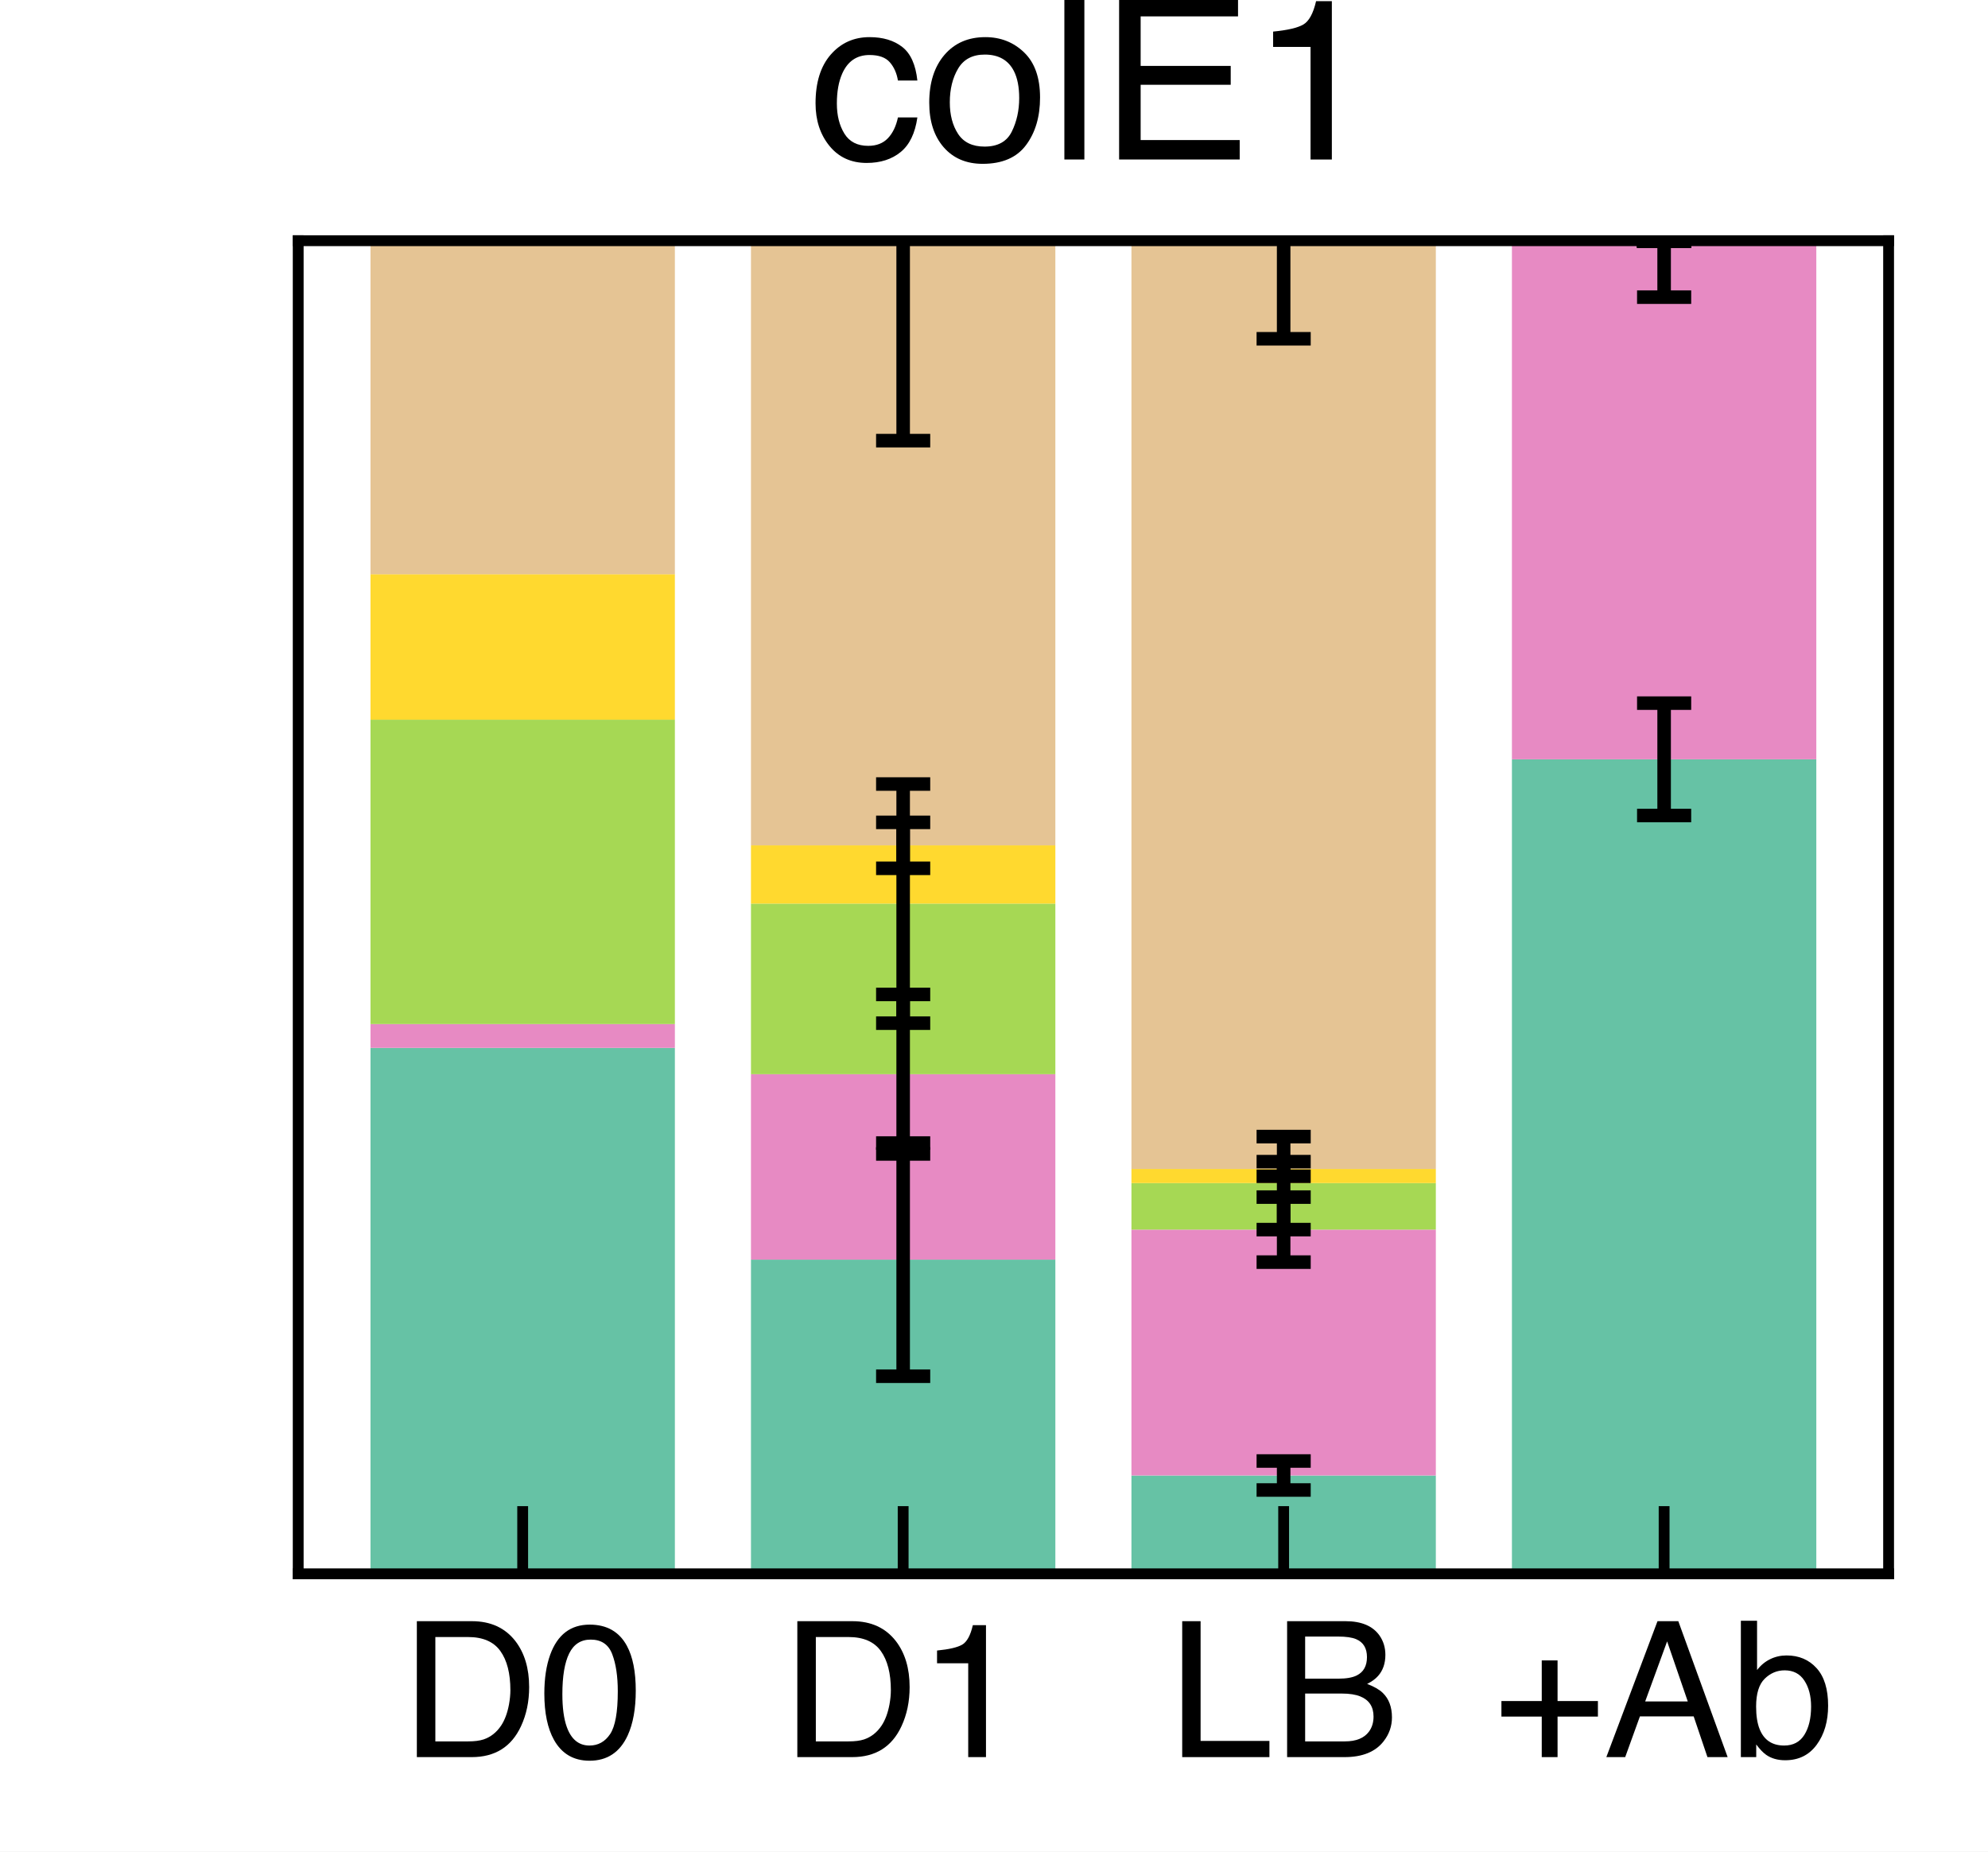
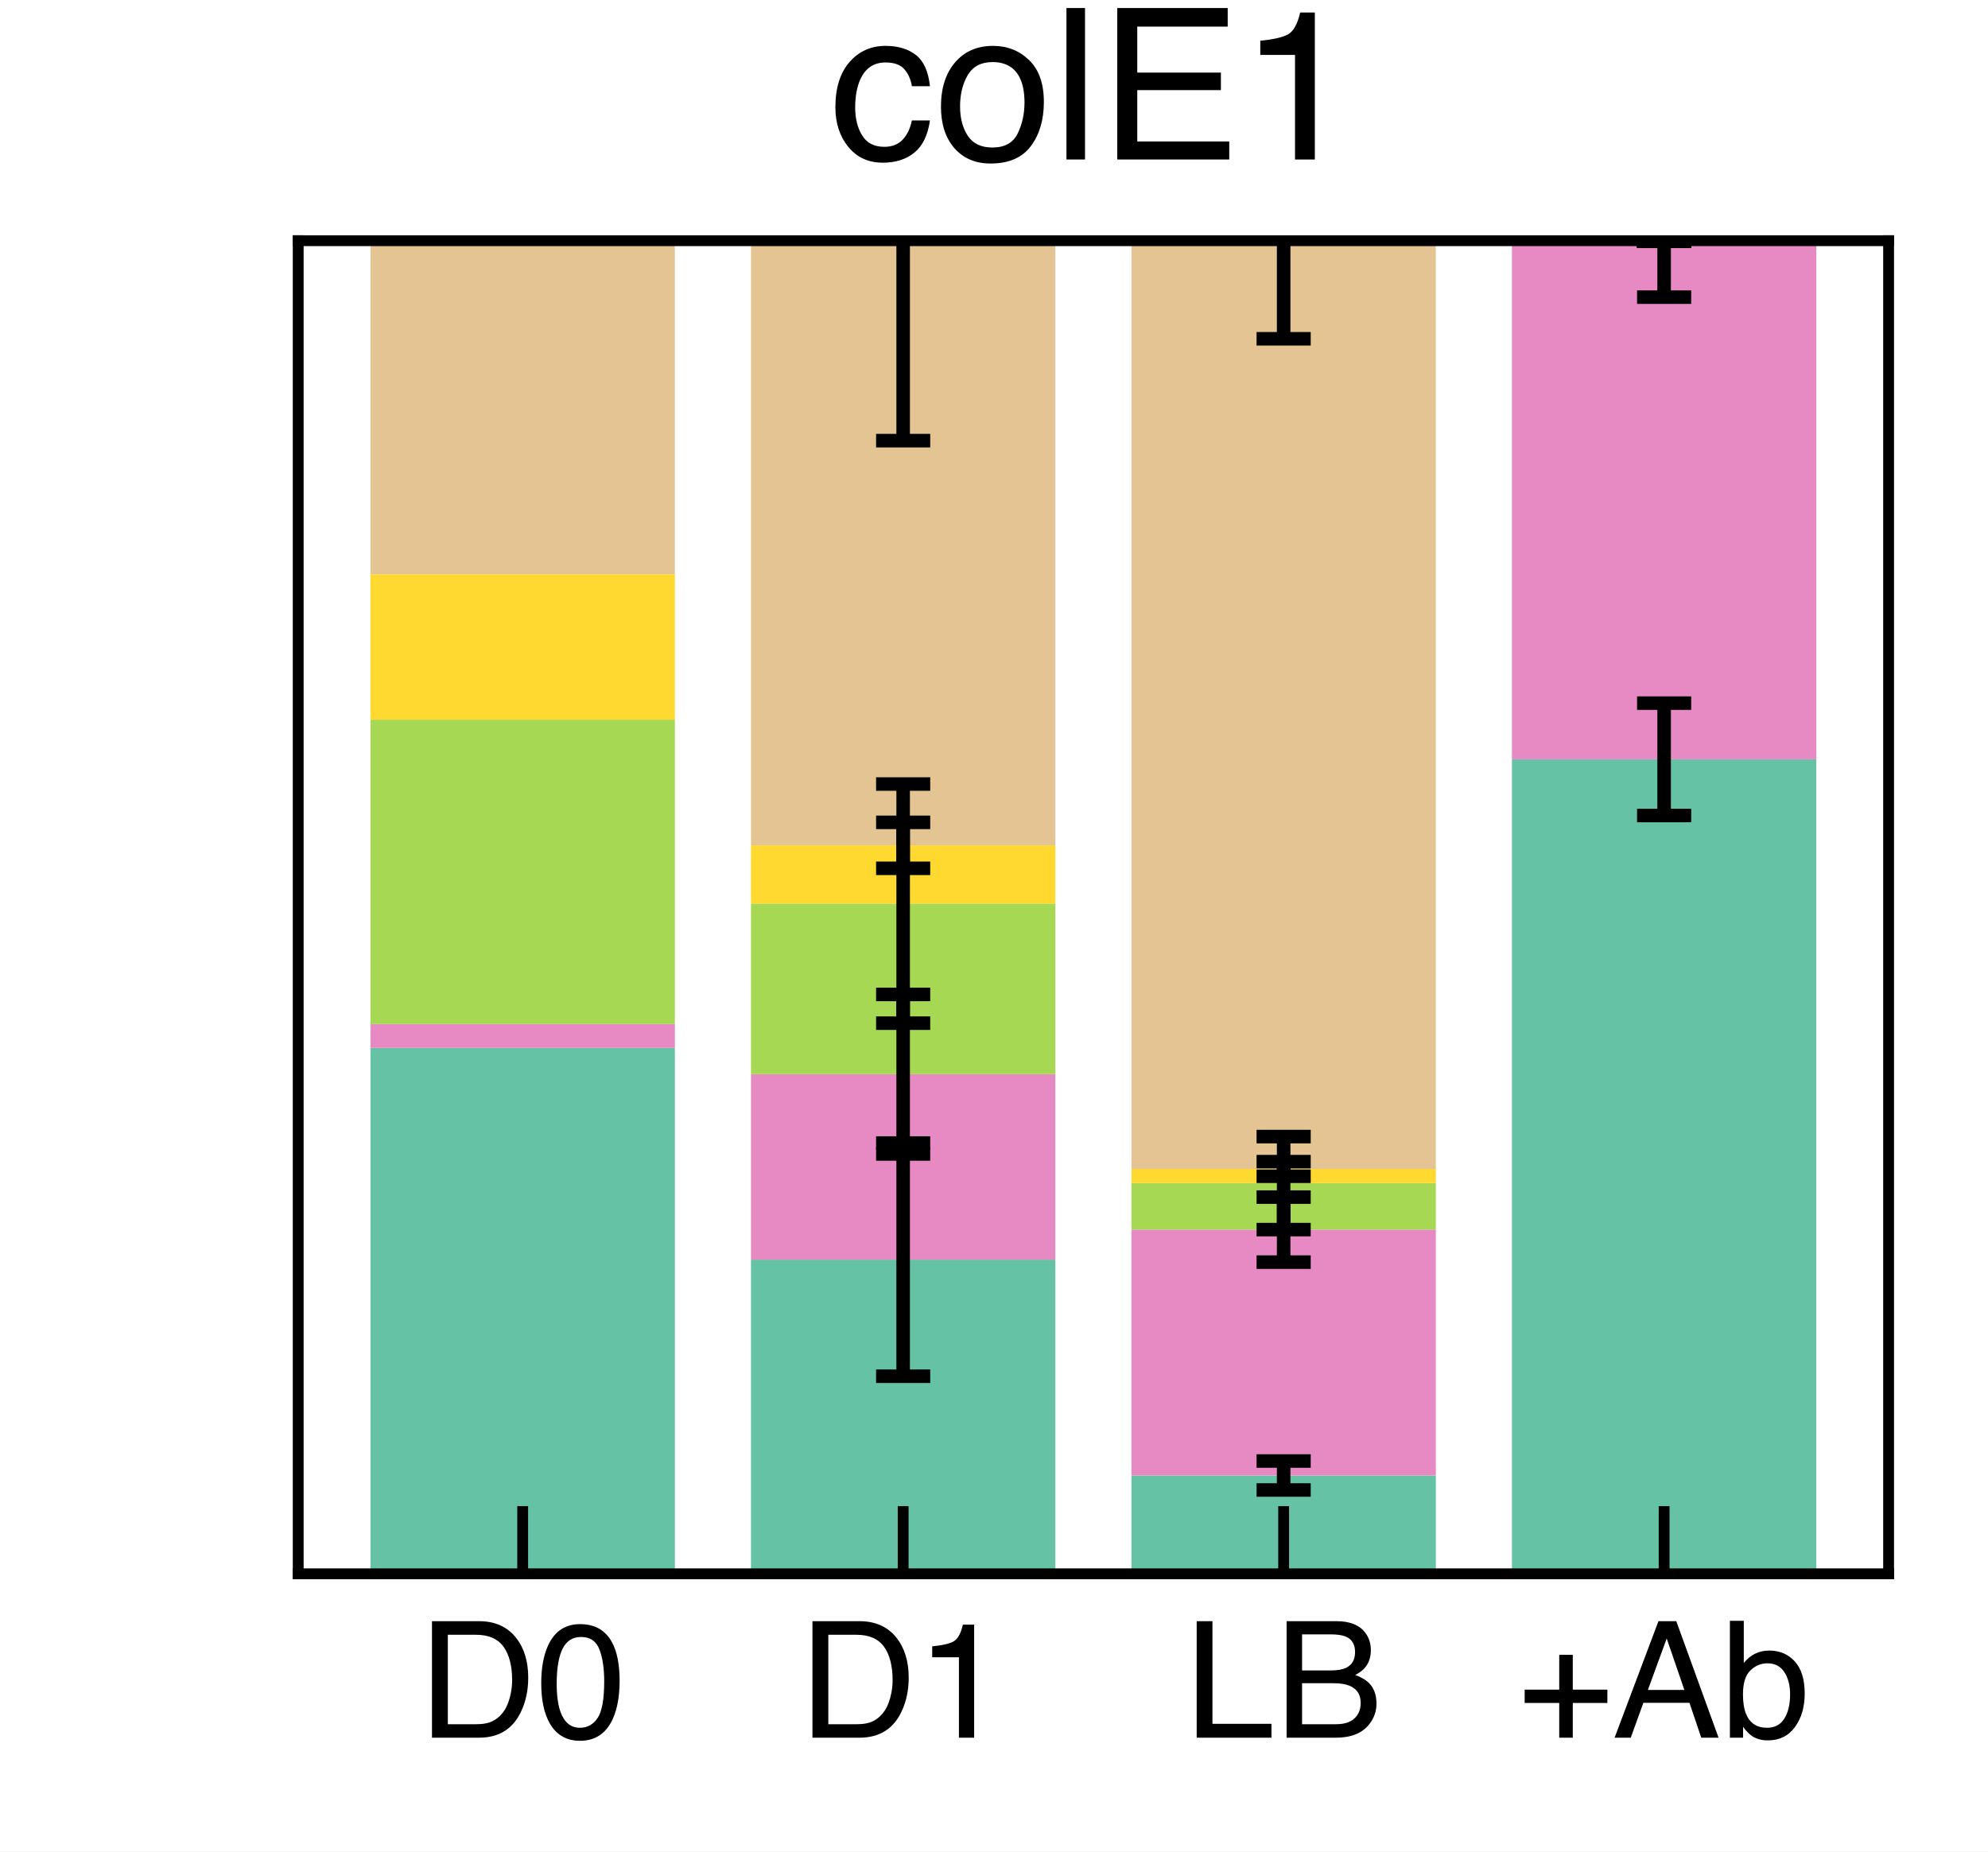
<svg xmlns="http://www.w3.org/2000/svg" xmlns:xlink="http://www.w3.org/1999/xlink" width="146.88pt" height="136.8pt" viewBox="0 0 146.88 136.8" version="1.1">
  <defs>
    <style type="text/css">*{stroke-linejoin: round; stroke-linecap: butt}</style>
  </defs>
  <g id="figure_1">
    <g id="patch_1">
      <path d="M 0 136.8  L 146.88 136.8  L 146.88 0  L 0 0  z " style="fill: #ffffff" />
    </g>
    <g id="axes_1">
      <g id="patch_2">
        <path d="M 22.032 116.28  L 139.536 116.28  L 139.536 17.784  L 22.032 17.784  z " style="fill: #ffffff" />
      </g>
      <g id="patch_3">
-         <path d="M 27.373 116.28  L 49.862 116.28  L 49.862 77.423  L 27.373 77.423  z " clip-path="url(#p7ba310ce15)" style="fill: #66c2a5" />
+         <path d="M 27.373 116.28  L 49.862 116.28  L 49.862 77.423  L 27.373 77.423  z " clip-path="url(#p75641f563c)" style="fill: #66c2a5" />
      </g>
      <g id="patch_4">
-         <path d="M 55.484 116.28  L 77.973 116.28  L 77.973 93.067  L 55.484 93.067  z " clip-path="url(#p7ba310ce15)" style="fill: #66c2a5" />
+         <path d="M 55.484 116.28  L 77.973 116.28  L 77.973 93.067  L 55.484 93.067  z " clip-path="url(#p75641f563c)" style="fill: #66c2a5" />
      </g>
      <g id="patch_5">
-         <path d="M 83.595 116.28  L 106.084 116.28  L 106.084 109.015  L 83.595 109.015  z " clip-path="url(#p7ba310ce15)" style="fill: #66c2a5" />
+         <path d="M 83.595 116.28  L 106.084 116.28  L 106.084 109.015  L 83.595 109.015  z " clip-path="url(#p75641f563c)" style="fill: #66c2a5" />
      </g>
      <g id="patch_6">
-         <path d="M 111.706 116.28  L 134.195 116.28  L 134.195 56.102  L 111.706 56.102  z " clip-path="url(#p7ba310ce15)" style="fill: #66c2a5" />
+         <path d="M 111.706 116.28  L 134.195 116.28  L 134.195 56.102  L 111.706 56.102  z " clip-path="url(#p75641f563c)" style="fill: #66c2a5" />
      </g>
      <g id="patch_7">
-         <path d="M 27.373 77.423  L 49.862 77.423  L 49.862 75.662  L 27.373 75.662  z " clip-path="url(#p7ba310ce15)" style="fill: #e78ac3" />
+         <path d="M 27.373 77.423  L 49.862 77.423  L 49.862 75.662  L 27.373 75.662  z " clip-path="url(#p75641f563c)" style="fill: #e78ac3" />
      </g>
      <g id="patch_8">
-         <path d="M 55.484 93.067  L 77.973 93.067  L 77.973 79.366  L 55.484 79.366  z " clip-path="url(#p7ba310ce15)" style="fill: #e78ac3" />
+         <path d="M 55.484 93.067  L 77.973 93.067  L 77.973 79.366  L 55.484 79.366  z " clip-path="url(#p75641f563c)" style="fill: #e78ac3" />
      </g>
      <g id="patch_9">
-         <path d="M 83.595 109.015  L 106.084 109.015  L 106.084 90.849  L 83.595 90.849  z " clip-path="url(#p7ba310ce15)" style="fill: #e78ac3" />
+         <path d="M 83.595 109.015  L 106.084 109.015  L 106.084 90.849  L 83.595 90.849  z " clip-path="url(#p75641f563c)" style="fill: #e78ac3" />
      </g>
      <g id="patch_10">
-         <path d="M 111.706 56.102  L 134.195 56.102  L 134.195 17.805  L 111.706 17.805  z " clip-path="url(#p7ba310ce15)" style="fill: #e78ac3" />
+         <path d="M 111.706 56.102  L 134.195 56.102  L 134.195 17.805  L 111.706 17.805  z " clip-path="url(#p75641f563c)" style="fill: #e78ac3" />
      </g>
      <g id="patch_11">
-         <path d="M 27.373 75.662  L 49.862 75.662  L 49.862 53.174  L 27.373 53.174  z " clip-path="url(#p7ba310ce15)" style="fill: #a6d854" />
+         <path d="M 27.373 75.662  L 49.862 75.662  L 49.862 53.174  L 27.373 53.174  z " clip-path="url(#p75641f563c)" style="fill: #a6d854" />
      </g>
      <g id="patch_12">
-         <path d="M 55.484 79.366  L 77.973 79.366  L 77.973 66.762  L 55.484 66.762  z " clip-path="url(#p7ba310ce15)" style="fill: #a6d854" />
+         <path d="M 55.484 79.366  L 77.973 79.366  L 77.973 66.762  L 55.484 66.762  z " clip-path="url(#p75641f563c)" style="fill: #a6d854" />
      </g>
      <g id="patch_13">
-         <path d="M 83.595 90.849  L 106.084 90.849  L 106.084 87.412  L 83.595 87.412  z " clip-path="url(#p7ba310ce15)" style="fill: #a6d854" />
+         <path d="M 83.595 90.849  L 106.084 90.849  L 106.084 87.412  L 83.595 87.412  z " clip-path="url(#p75641f563c)" style="fill: #a6d854" />
      </g>
      <g id="patch_14">
-         <path d="M 111.706 17.805  L 134.195 17.805  L 134.195 17.805  L 111.706 17.805  z " clip-path="url(#p7ba310ce15)" style="fill: #a6d854" />
+         <path d="M 111.706 17.805  L 134.195 17.805  L 134.195 17.805  L 111.706 17.805  z " clip-path="url(#p75641f563c)" style="fill: #a6d854" />
      </g>
      <g id="patch_15">
-         <path d="M 27.373 53.174  L 49.862 53.174  L 49.862 42.43  L 27.373 42.43  z " clip-path="url(#p7ba310ce15)" style="fill: #ffd92f" />
+         <path d="M 27.373 53.174  L 49.862 53.174  L 49.862 42.43  L 27.373 42.43  z " clip-path="url(#p75641f563c)" style="fill: #ffd92f" />
      </g>
      <g id="patch_16">
-         <path d="M 55.484 66.762  L 77.973 66.762  L 77.973 62.457  L 55.484 62.457  z " clip-path="url(#p7ba310ce15)" style="fill: #ffd92f" />
+         <path d="M 55.484 66.762  L 77.973 66.762  L 77.973 62.457  L 55.484 62.457  z " clip-path="url(#p75641f563c)" style="fill: #ffd92f" />
      </g>
      <g id="patch_17">
-         <path d="M 83.595 87.412  L 106.084 87.412  L 106.084 86.368  L 83.595 86.368  z " clip-path="url(#p7ba310ce15)" style="fill: #ffd92f" />
+         <path d="M 83.595 87.412  L 106.084 87.412  L 106.084 86.368  L 83.595 86.368  z " clip-path="url(#p75641f563c)" style="fill: #ffd92f" />
      </g>
      <g id="patch_18">
-         <path d="M 111.706 17.805  L 134.195 17.805  L 134.195 17.805  L 111.706 17.805  z " clip-path="url(#p7ba310ce15)" style="fill: #ffd92f" />
+         <path d="M 111.706 17.805  L 134.195 17.805  L 134.195 17.805  L 111.706 17.805  z " clip-path="url(#p75641f563c)" style="fill: #ffd92f" />
      </g>
      <g id="patch_19">
-         <path d="M 27.373 42.43  L 49.862 42.43  L 49.862 17.784  L 27.373 17.784  z " clip-path="url(#p7ba310ce15)" style="fill: #e5c494" />
+         <path d="M 27.373 42.43  L 49.862 42.43  L 49.862 17.784  L 27.373 17.784  z " clip-path="url(#p75641f563c)" style="fill: #e5c494" />
      </g>
      <g id="patch_20">
-         <path d="M 55.484 62.457  L 77.973 62.457  L 77.973 17.837  L 55.484 17.837  z " clip-path="url(#p7ba310ce15)" style="fill: #e5c494" />
+         <path d="M 55.484 62.457  L 77.973 62.457  L 77.973 17.837  L 55.484 17.837  z " clip-path="url(#p75641f563c)" style="fill: #e5c494" />
      </g>
      <g id="patch_21">
-         <path d="M 83.595 86.368  L 106.084 86.368  L 106.084 17.937  L 83.595 17.937  z " clip-path="url(#p7ba310ce15)" style="fill: #e5c494" />
+         <path d="M 83.595 86.368  L 106.084 86.368  L 106.084 17.937  L 83.595 17.937  z " clip-path="url(#p75641f563c)" style="fill: #e5c494" />
      </g>
      <g id="patch_22">
-         <path d="M 111.706 17.805  L 134.195 17.805  L 134.195 17.805  L 111.706 17.805  z " clip-path="url(#p7ba310ce15)" style="fill: #e5c494" />
+         <path d="M 111.706 17.805  L 134.195 17.805  L 134.195 17.805  L 111.706 17.805  z " clip-path="url(#p75641f563c)" style="fill: #e5c494" />
      </g>
      <g id="matplotlib.axis_1">
        <g id="xtick_1">
          <g id="line2d_1">
            <defs>
-               <path id="md972e701e0" d="M 0 0  L 0 -5  " style="stroke: #000000; stroke-width: 0.8" />
+               <path id="m6f56871eb3" d="M 0 0  L 0 -5  " style="stroke: #000000; stroke-width: 0.8" />
            </defs>
            <g>
-               <use xlink:href="#md972e701e0" x="38.617" y="116.28" style="stroke: #000000; stroke-width: 0.8" />
+               <use xlink:href="#m6f56871eb3" x="38.617" y="116.28" style="stroke: #000000; stroke-width: 0.8" />
            </g>
          </g>
          <g id="text_1">
-             <g transform="translate(29.66952 129.8228) scale(0.14 -0.14)">
+             <g transform="translate(30.9478 128.3881) scale(0.12 -0.12)">
              <defs>
                <path id="Helvetica-44" d="M 2250 531  Q 2566 531 2769 597  Q 3131 719 3363 1066  Q 3547 1344 3628 1778  Q 3675 2038 3675 2259  Q 3675 3113 3336 3584  Q 2997 4056 2244 4056  L 1141 4056  L 1141 531  L 2250 531  z M 516 4591  L 2375 4591  Q 3322 4591 3844 3919  Q 4309 3313 4309 2366  Q 4309 1634 4034 1044  Q 3550 0 2369 0  L 516 0  L 516 4591  z " transform="scale(0.015625)" />
                <path id="Helvetica-30" d="M 1731 4475  Q 2600 4475 2988 3759  Q 3288 3206 3288 2244  Q 3288 1331 3016 734  Q 2622 -122 1728 -122  Q 922 -122 528 578  Q 200 1163 200 2147  Q 200 2909 397 3456  Q 766 4475 1731 4475  z M 1725 391  Q 2163 391 2422 778  Q 2681 1166 2681 2222  Q 2681 2984 2493 3476  Q 2306 3969 1766 3969  Q 1269 3969 1039 3501  Q 809 3034 809 2125  Q 809 1441 956 1025  Q 1181 391 1725 391  z " transform="scale(0.015625)" />
              </defs>
              <use xlink:href="#Helvetica-44" />
              <use xlink:href="#Helvetica-30" transform="translate(72.2168 0)" />
            </g>
          </g>
        </g>
        <g id="xtick_2">
          <g id="line2d_2">
            <g>
-               <use xlink:href="#md972e701e0" x="66.728" y="116.28" style="stroke: #000000; stroke-width: 0.8" />
+               <use xlink:href="#m6f56871eb3" x="66.728" y="116.28" style="stroke: #000000; stroke-width: 0.8" />
            </g>
          </g>
          <g id="text_2">
-             <g transform="translate(57.78053 129.8228) scale(0.14 -0.14)">
+             <g transform="translate(59.05881 128.3881) scale(0.12 -0.12)">
              <defs>
                <path id="Helvetica-31" d="M 613 3169  L 613 3600  Q 1222 3659 1462 3798  Q 1703 3938 1822 4456  L 2266 4456  L 2266 0  L 1666 0  L 1666 3169  L 613 3169  z " transform="scale(0.015625)" />
              </defs>
              <use xlink:href="#Helvetica-44" />
              <use xlink:href="#Helvetica-31" transform="translate(72.2168 0)" />
            </g>
          </g>
        </g>
        <g id="xtick_3">
          <g id="line2d_3">
            <g>
-               <use xlink:href="#md972e701e0" x="94.84" y="116.28" style="stroke: #000000; stroke-width: 0.8" />
+               <use xlink:href="#m6f56871eb3" x="94.84" y="116.28" style="stroke: #000000; stroke-width: 0.8" />
            </g>
          </g>
          <g id="text_3">
-             <g transform="translate(86.27763 129.8228) scale(0.14 -0.14)">
+             <g transform="translate(87.50075 128.3881) scale(0.12 -0.12)">
              <defs>
                <path id="Helvetica-4c" d="M 488 4591  L 1109 4591  L 1109 547  L 3434 547  L 3434 0  L 488 0  L 488 4591  z " transform="scale(0.015625)" />
                <path id="Helvetica-42" d="M 2213 2650  Q 2606 2650 2825 2759  Q 3169 2931 3169 3378  Q 3169 3828 2803 3984  Q 2597 4072 2191 4072  L 1081 4072  L 1081 2650  L 2213 2650  z M 2422 531  Q 2994 531 3238 863  Q 3391 1072 3391 1369  Q 3391 1869 2944 2050  Q 2706 2147 2316 2147  L 1081 2147  L 1081 531  L 2422 531  z M 472 4591  L 2444 4591  Q 3250 4591 3591 4109  Q 3791 3825 3791 3453  Q 3791 3019 3544 2741  Q 3416 2594 3175 2472  Q 3528 2338 3703 2169  Q 4013 1869 4013 1341  Q 4013 897 3734 538  Q 3319 0 2413 0  L 472 0  L 472 4591  z " transform="scale(0.015625)" />
              </defs>
              <use xlink:href="#Helvetica-4c" />
              <use xlink:href="#Helvetica-42" transform="translate(55.61523 0)" />
            </g>
          </g>
        </g>
        <g id="xtick_4">
          <g id="line2d_4">
            <g>
-               <use xlink:href="#md972e701e0" x="122.951" y="116.28" style="stroke: #000000; stroke-width: 0.8" />
+               <use xlink:href="#m6f56871eb3" x="122.951" y="116.28" style="stroke: #000000; stroke-width: 0.8" />
            </g>
          </g>
          <g id="text_4">
-             <g transform="translate(110.3002 129.8228) scale(0.14 -0.14)">
+             <g transform="translate(112.1074 128.3881) scale(0.12 -0.12)">
              <defs>
                <path id="Helvetica-2b" d="M 288 1369  L 288 1894  L 1650 1894  L 1650 3266  L 2184 3266  L 2184 1894  L 3547 1894  L 3547 1369  L 2184 1369  L 2184 0  L 1650 0  L 1650 1369  L 288 1369  z " transform="scale(0.015625)" />
                <path id="Helvetica-41" d="M 2844 1881  L 2147 3909  L 1406 1881  L 2844 1881  z M 1822 4591  L 2525 4591  L 4191 0  L 3509 0  L 3044 1375  L 1228 1375  L 731 0  L 94 0  L 1822 4591  z " transform="scale(0.015625)" />
                <path id="Helvetica-62" d="M 369 4606  L 916 4606  L 916 2941  Q 1100 3181 1356 3307  Q 1613 3434 1913 3434  Q 2538 3434 2927 3004  Q 3316 2575 3316 1738  Q 3316 944 2931 419  Q 2547 -106 1866 -106  Q 1484 -106 1222 78  Q 1066 188 888 428  L 888 0  L 369 0  L 369 4606  z M 1831 391  Q 2288 391 2514 753  Q 2741 1116 2741 1709  Q 2741 2238 2514 2584  Q 2288 2931 1847 2931  Q 1463 2931 1173 2647  Q 884 2363 884 1709  Q 884 1238 1003 944  Q 1225 391 1831 391  z " transform="scale(0.015625)" />
              </defs>
              <use xlink:href="#Helvetica-2b" />
              <use xlink:href="#Helvetica-41" transform="translate(58.39844 0)" />
              <use xlink:href="#Helvetica-62" transform="translate(125.0977 0)" />
            </g>
          </g>
        </g>
      </g>
      <g id="matplotlib.axis_2" />
      <g id="LineCollection_1">
-         <path clip-path="url(#p7ba310ce15)" style="fill: none; stroke: #000000" />
-         <path d="M 66.728 101.681  L 66.728 84.453  " clip-path="url(#p7ba310ce15)" style="fill: none; stroke: #000000" />
-         <path d="M 94.84 110.087  L 94.84 107.944  " clip-path="url(#p7ba310ce15)" style="fill: none; stroke: #000000" />
-         <path d="M 122.951 60.254  L 122.951 51.951  " clip-path="url(#p7ba310ce15)" style="fill: none; stroke: #000000" />
+         <path clip-path="url(#p75641f563c)" style="fill: none; stroke: #000000" />
+         <path d="M 66.728 101.681  L 66.728 84.453  " clip-path="url(#p75641f563c)" style="fill: none; stroke: #000000" />
+         <path d="M 94.84 110.087  L 94.84 107.944  " clip-path="url(#p75641f563c)" style="fill: none; stroke: #000000" />
+         <path d="M 122.951 60.254  L 122.951 51.951  " clip-path="url(#p75641f563c)" style="fill: none; stroke: #000000" />
      </g>
      <g id="line2d_5">
        <defs>
-           <path id="mb47bf4a2a1" d="M 2 0  L -2 -0  " style="stroke: #000000" />
+           <path id="mfc30448706" d="M 2 0  L -2 -0  " style="stroke: #000000" />
        </defs>
-         <g clip-path="url(#p7ba310ce15)">
-           <use xlink:href="#mb47bf4a2a1" x="66.728" y="101.681" style="stroke: #000000" />
-           <use xlink:href="#mb47bf4a2a1" x="94.84" y="110.087" style="stroke: #000000" />
-           <use xlink:href="#mb47bf4a2a1" x="122.951" y="60.254" style="stroke: #000000" />
+         <g clip-path="url(#p75641f563c)">
+           <use xlink:href="#mfc30448706" x="66.728" y="101.681" style="stroke: #000000" />
+           <use xlink:href="#mfc30448706" x="94.84" y="110.087" style="stroke: #000000" />
+           <use xlink:href="#mfc30448706" x="122.951" y="60.254" style="stroke: #000000" />
        </g>
      </g>
      <g id="line2d_6">
-         <g clip-path="url(#p7ba310ce15)">
-           <use xlink:href="#mb47bf4a2a1" x="66.728" y="84.453" style="stroke: #000000" />
-           <use xlink:href="#mb47bf4a2a1" x="94.84" y="107.944" style="stroke: #000000" />
-           <use xlink:href="#mb47bf4a2a1" x="122.951" y="51.951" style="stroke: #000000" />
+         <g clip-path="url(#p75641f563c)">
+           <use xlink:href="#mfc30448706" x="66.728" y="84.453" style="stroke: #000000" />
+           <use xlink:href="#mfc30448706" x="94.84" y="107.944" style="stroke: #000000" />
+           <use xlink:href="#mfc30448706" x="122.951" y="51.951" style="stroke: #000000" />
        </g>
      </g>
      <g id="LineCollection_2">
-         <path clip-path="url(#p7ba310ce15)" style="fill: none; stroke: #000000" />
-         <path d="M 66.728 85.258  L 66.728 73.474  " clip-path="url(#p7ba310ce15)" style="fill: none; stroke: #000000" />
-         <path d="M 94.84 93.251  L 94.84 88.447  " clip-path="url(#p7ba310ce15)" style="fill: none; stroke: #000000" />
-         <path d="M 122.951 21.955  L 122.951 13.654  " clip-path="url(#p7ba310ce15)" style="fill: none; stroke: #000000" />
+         <path clip-path="url(#p75641f563c)" style="fill: none; stroke: #000000" />
+         <path d="M 66.728 85.258  L 66.728 73.474  " clip-path="url(#p75641f563c)" style="fill: none; stroke: #000000" />
+         <path d="M 94.84 93.251  L 94.84 88.447  " clip-path="url(#p75641f563c)" style="fill: none; stroke: #000000" />
+         <path d="M 122.951 21.955  L 122.951 13.654  " clip-path="url(#p75641f563c)" style="fill: none; stroke: #000000" />
      </g>
      <g id="line2d_7">
-         <g clip-path="url(#p7ba310ce15)">
-           <use xlink:href="#mb47bf4a2a1" x="66.728" y="85.258" style="stroke: #000000" />
-           <use xlink:href="#mb47bf4a2a1" x="94.84" y="93.251" style="stroke: #000000" />
-           <use xlink:href="#mb47bf4a2a1" x="122.951" y="21.955" style="stroke: #000000" />
+         <g clip-path="url(#p75641f563c)">
+           <use xlink:href="#mfc30448706" x="66.728" y="85.258" style="stroke: #000000" />
+           <use xlink:href="#mfc30448706" x="94.84" y="93.251" style="stroke: #000000" />
+           <use xlink:href="#mfc30448706" x="122.951" y="21.955" style="stroke: #000000" />
        </g>
      </g>
      <g id="line2d_8">
-         <g clip-path="url(#p7ba310ce15)">
-           <use xlink:href="#mb47bf4a2a1" x="66.728" y="73.474" style="stroke: #000000" />
-           <use xlink:href="#mb47bf4a2a1" x="94.84" y="88.447" style="stroke: #000000" />
-           <use xlink:href="#mb47bf4a2a1" x="122.951" y="13.654" style="stroke: #000000" />
+         <g clip-path="url(#p75641f563c)">
+           <use xlink:href="#mfc30448706" x="66.728" y="73.474" style="stroke: #000000" />
+           <use xlink:href="#mfc30448706" x="94.84" y="88.447" style="stroke: #000000" />
+           <use xlink:href="#mfc30448706" x="122.951" y="13.654" style="stroke: #000000" />
        </g>
      </g>
      <g id="LineCollection_3">
-         <path clip-path="url(#p7ba310ce15)" style="fill: none; stroke: #000000" />
-         <path d="M 66.728 75.597  L 66.728 57.927  " clip-path="url(#p7ba310ce15)" style="fill: none; stroke: #000000" />
-         <path d="M 94.84 90.849  L 94.84 83.976  " clip-path="url(#p7ba310ce15)" style="fill: none; stroke: #000000" />
-         <path d="M 122.951 17.805  L 122.951 17.805  " clip-path="url(#p7ba310ce15)" style="fill: none; stroke: #000000" />
+         <path clip-path="url(#p75641f563c)" style="fill: none; stroke: #000000" />
+         <path d="M 66.728 75.597  L 66.728 57.927  " clip-path="url(#p75641f563c)" style="fill: none; stroke: #000000" />
+         <path d="M 94.84 90.849  L 94.84 83.976  " clip-path="url(#p75641f563c)" style="fill: none; stroke: #000000" />
+         <path d="M 122.951 17.805  L 122.951 17.805  " clip-path="url(#p75641f563c)" style="fill: none; stroke: #000000" />
      </g>
      <g id="line2d_9">
-         <g clip-path="url(#p7ba310ce15)">
-           <use xlink:href="#mb47bf4a2a1" x="66.728" y="75.597" style="stroke: #000000" />
-           <use xlink:href="#mb47bf4a2a1" x="94.84" y="90.849" style="stroke: #000000" />
-           <use xlink:href="#mb47bf4a2a1" x="122.951" y="17.805" style="stroke: #000000" />
+         <g clip-path="url(#p75641f563c)">
+           <use xlink:href="#mfc30448706" x="66.728" y="75.597" style="stroke: #000000" />
+           <use xlink:href="#mfc30448706" x="94.84" y="90.849" style="stroke: #000000" />
+           <use xlink:href="#mfc30448706" x="122.951" y="17.805" style="stroke: #000000" />
        </g>
      </g>
      <g id="line2d_10">
-         <g clip-path="url(#p7ba310ce15)">
-           <use xlink:href="#mb47bf4a2a1" x="66.728" y="57.927" style="stroke: #000000" />
-           <use xlink:href="#mb47bf4a2a1" x="94.84" y="83.976" style="stroke: #000000" />
-           <use xlink:href="#mb47bf4a2a1" x="122.951" y="17.805" style="stroke: #000000" />
+         <g clip-path="url(#p75641f563c)">
+           <use xlink:href="#mfc30448706" x="66.728" y="57.927" style="stroke: #000000" />
+           <use xlink:href="#mfc30448706" x="94.84" y="83.976" style="stroke: #000000" />
+           <use xlink:href="#mfc30448706" x="122.951" y="17.805" style="stroke: #000000" />
        </g>
      </g>
      <g id="LineCollection_4">
-         <path clip-path="url(#p7ba310ce15)" style="fill: none; stroke: #000000" />
-         <path d="M 66.728 64.154  L 66.728 60.76  " clip-path="url(#p7ba310ce15)" style="fill: none; stroke: #000000" />
-         <path d="M 94.84 86.908  L 94.84 85.828  " clip-path="url(#p7ba310ce15)" style="fill: none; stroke: #000000" />
-         <path d="M 122.951 17.805  L 122.951 17.805  " clip-path="url(#p7ba310ce15)" style="fill: none; stroke: #000000" />
+         <path clip-path="url(#p75641f563c)" style="fill: none; stroke: #000000" />
+         <path d="M 66.728 64.154  L 66.728 60.76  " clip-path="url(#p75641f563c)" style="fill: none; stroke: #000000" />
+         <path d="M 94.84 86.908  L 94.84 85.828  " clip-path="url(#p75641f563c)" style="fill: none; stroke: #000000" />
+         <path d="M 122.951 17.805  L 122.951 17.805  " clip-path="url(#p75641f563c)" style="fill: none; stroke: #000000" />
      </g>
      <g id="line2d_11">
-         <g clip-path="url(#p7ba310ce15)">
-           <use xlink:href="#mb47bf4a2a1" x="66.728" y="64.154" style="stroke: #000000" />
-           <use xlink:href="#mb47bf4a2a1" x="94.84" y="86.908" style="stroke: #000000" />
-           <use xlink:href="#mb47bf4a2a1" x="122.951" y="17.805" style="stroke: #000000" />
+         <g clip-path="url(#p75641f563c)">
+           <use xlink:href="#mfc30448706" x="66.728" y="64.154" style="stroke: #000000" />
+           <use xlink:href="#mfc30448706" x="94.84" y="86.908" style="stroke: #000000" />
+           <use xlink:href="#mfc30448706" x="122.951" y="17.805" style="stroke: #000000" />
        </g>
      </g>
      <g id="line2d_12">
-         <g clip-path="url(#p7ba310ce15)">
-           <use xlink:href="#mb47bf4a2a1" x="66.728" y="60.76" style="stroke: #000000" />
-           <use xlink:href="#mb47bf4a2a1" x="94.84" y="85.828" style="stroke: #000000" />
-           <use xlink:href="#mb47bf4a2a1" x="122.951" y="17.805" style="stroke: #000000" />
+         <g clip-path="url(#p75641f563c)">
+           <use xlink:href="#mfc30448706" x="66.728" y="60.76" style="stroke: #000000" />
+           <use xlink:href="#mfc30448706" x="94.84" y="85.828" style="stroke: #000000" />
+           <use xlink:href="#mfc30448706" x="122.951" y="17.805" style="stroke: #000000" />
        </g>
      </g>
      <g id="LineCollection_5">
-         <path clip-path="url(#p7ba310ce15)" style="fill: none; stroke: #000000" />
-         <path d="M 66.728 32.556  L 66.728 3.117  " clip-path="url(#p7ba310ce15)" style="fill: none; stroke: #000000" />
-         <path d="M 94.84 25.029  L 94.84 10.844  " clip-path="url(#p7ba310ce15)" style="fill: none; stroke: #000000" />
-         <path d="M 122.951 17.805  L 122.951 17.805  " clip-path="url(#p7ba310ce15)" style="fill: none; stroke: #000000" />
+         <path clip-path="url(#p75641f563c)" style="fill: none; stroke: #000000" />
+         <path d="M 66.728 32.556  L 66.728 3.117  " clip-path="url(#p75641f563c)" style="fill: none; stroke: #000000" />
+         <path d="M 94.84 25.029  L 94.84 10.844  " clip-path="url(#p75641f563c)" style="fill: none; stroke: #000000" />
+         <path d="M 122.951 17.805  L 122.951 17.805  " clip-path="url(#p75641f563c)" style="fill: none; stroke: #000000" />
      </g>
      <g id="line2d_13">
-         <g clip-path="url(#p7ba310ce15)">
-           <use xlink:href="#mb47bf4a2a1" x="66.728" y="32.556" style="stroke: #000000" />
-           <use xlink:href="#mb47bf4a2a1" x="94.84" y="25.029" style="stroke: #000000" />
-           <use xlink:href="#mb47bf4a2a1" x="122.951" y="17.805" style="stroke: #000000" />
+         <g clip-path="url(#p75641f563c)">
+           <use xlink:href="#mfc30448706" x="66.728" y="32.556" style="stroke: #000000" />
+           <use xlink:href="#mfc30448706" x="94.84" y="25.029" style="stroke: #000000" />
+           <use xlink:href="#mfc30448706" x="122.951" y="17.805" style="stroke: #000000" />
        </g>
      </g>
      <g id="line2d_14">
-         <g clip-path="url(#p7ba310ce15)">
-           <use xlink:href="#mb47bf4a2a1" x="66.728" y="3.117" style="stroke: #000000" />
-           <use xlink:href="#mb47bf4a2a1" x="94.84" y="10.844" style="stroke: #000000" />
-           <use xlink:href="#mb47bf4a2a1" x="122.951" y="17.805" style="stroke: #000000" />
+         <g clip-path="url(#p75641f563c)">
+           <use xlink:href="#mfc30448706" x="66.728" y="3.117" style="stroke: #000000" />
+           <use xlink:href="#mfc30448706" x="94.84" y="10.844" style="stroke: #000000" />
+           <use xlink:href="#mfc30448706" x="122.951" y="17.805" style="stroke: #000000" />
        </g>
      </g>
      <g id="line2d_15">
-         <path d="M 38.617 77.423  L 66.728 93.067  L 94.84 109.015  L 122.951 56.102  " clip-path="url(#p7ba310ce15)" style="fill: none" />
+         <path d="M 38.617 77.423  L 66.728 93.067  L 94.84 109.015  L 122.951 56.102  " clip-path="url(#p75641f563c)" style="fill: none" />
      </g>
      <g id="line2d_16">
-         <path d="M 38.617 75.662  L 66.728 79.366  L 94.84 90.849  L 122.951 17.805  " clip-path="url(#p7ba310ce15)" style="fill: none" />
+         <path d="M 38.617 75.662  L 66.728 79.366  L 94.84 90.849  L 122.951 17.805  " clip-path="url(#p75641f563c)" style="fill: none" />
      </g>
      <g id="line2d_17">
-         <path d="M 38.617 53.174  L 66.728 66.762  L 94.84 87.412  L 122.951 17.805  " clip-path="url(#p7ba310ce15)" style="fill: none" />
+         <path d="M 38.617 53.174  L 66.728 66.762  L 94.84 87.412  L 122.951 17.805  " clip-path="url(#p75641f563c)" style="fill: none" />
      </g>
      <g id="line2d_18">
-         <path d="M 38.617 42.43  L 66.728 62.457  L 94.84 86.368  L 122.951 17.805  " clip-path="url(#p7ba310ce15)" style="fill: none" />
+         <path d="M 38.617 42.43  L 66.728 62.457  L 94.84 86.368  L 122.951 17.805  " clip-path="url(#p75641f563c)" style="fill: none" />
      </g>
      <g id="line2d_19">
-         <path d="M 38.617 17.784  L 66.728 17.837  L 94.84 17.937  L 122.951 17.805  " clip-path="url(#p7ba310ce15)" style="fill: none" />
+         <path d="M 38.617 17.784  L 66.728 17.837  L 94.84 17.937  L 122.951 17.805  " clip-path="url(#p75641f563c)" style="fill: none" />
      </g>
      <g id="patch_23">
        <path d="M 22.032 116.28  L 22.032 17.784  " style="fill: none; stroke: #000000; stroke-width: 0.8; stroke-linejoin: miter; stroke-linecap: square" />
      </g>
      <g id="patch_24">
        <path d="M 139.536 116.28  L 139.536 17.784  " style="fill: none; stroke: #000000; stroke-width: 0.8; stroke-linejoin: miter; stroke-linecap: square" />
      </g>
      <g id="patch_25">
        <path d="M 22.032 116.28  L 139.536 116.28  " style="fill: none; stroke: #000000; stroke-width: 0.8; stroke-linejoin: miter; stroke-linecap: square" />
      </g>
      <g id="patch_26">
        <path d="M 22.032 17.784  L 139.536 17.784  " style="fill: none; stroke: #000000; stroke-width: 0.8; stroke-linejoin: miter; stroke-linecap: square" />
      </g>
      <g id="text_5">
-         <g transform="translate(59.77219 11.784) scale(0.168 -0.168)">
+         <g transform="translate(61.27303 11.784) scale(0.156 -0.156)">
          <defs>
            <path id="Helvetica-63" d="M 1703 3444  Q 2269 3444 2623 3169  Q 2978 2894 3050 2222  L 2503 2222  Q 2453 2531 2275 2736  Q 2097 2941 1703 2941  Q 1166 2941 934 2416  Q 784 2075 784 1575  Q 784 1072 996 728  Q 1209 384 1666 384  Q 2016 384 2220 598  Q 2425 813 2503 1184  L 3050 1184  Q 2956 519 2581 211  Q 2206 -97 1622 -97  Q 966 -97 575 383  Q 184 863 184 1581  Q 184 2463 612 2953  Q 1041 3444 1703 3444  z M 1616 3428  L 1616 3428  z " transform="scale(0.015625)" />
            <path id="Helvetica-6f" d="M 1741 363  Q 2300 363 2508 786  Q 2716 1209 2716 1728  Q 2716 2197 2566 2491  Q 2328 2953 1747 2953  Q 1231 2953 997 2559  Q 763 2166 763 1609  Q 763 1075 997 719  Q 1231 363 1741 363  z M 1763 3444  Q 2409 3444 2856 3012  Q 3303 2581 3303 1744  Q 3303 934 2909 406  Q 2516 -122 1688 -122  Q 997 -122 590 345  Q 184 813 184 1600  Q 184 2444 612 2944  Q 1041 3444 1763 3444  z M 1744 3428  L 1744 3428  z " transform="scale(0.015625)" />
            <path id="Helvetica-6c" d="M 428 4591  L 991 4591  L 991 0  L 428 0  L 428 4591  z " transform="scale(0.015625)" />
            <path id="Helvetica-45" d="M 547 4591  L 3894 4591  L 3894 4028  L 1153 4028  L 1153 2634  L 3688 2634  L 3688 2103  L 1153 2103  L 1153 547  L 3941 547  L 3941 0  L 547 0  L 547 4591  z M 2244 4591  L 2244 4591  z " transform="scale(0.015625)" />
          </defs>
          <use xlink:href="#Helvetica-63" />
          <use xlink:href="#Helvetica-6f" transform="translate(50 0)" />
          <use xlink:href="#Helvetica-6c" transform="translate(105.6152 0)" />
          <use xlink:href="#Helvetica-45" transform="translate(127.832 0)" />
          <use xlink:href="#Helvetica-31" transform="translate(194.5312 0)" />
        </g>
      </g>
    </g>
  </g>
  <defs>
-     <clipPath id="p7ba310ce15">
+     <clipPath id="p75641f563c">
      <rect x="22.032" y="17.784" width="117.504" height="98.496" />
    </clipPath>
  </defs>
</svg>
